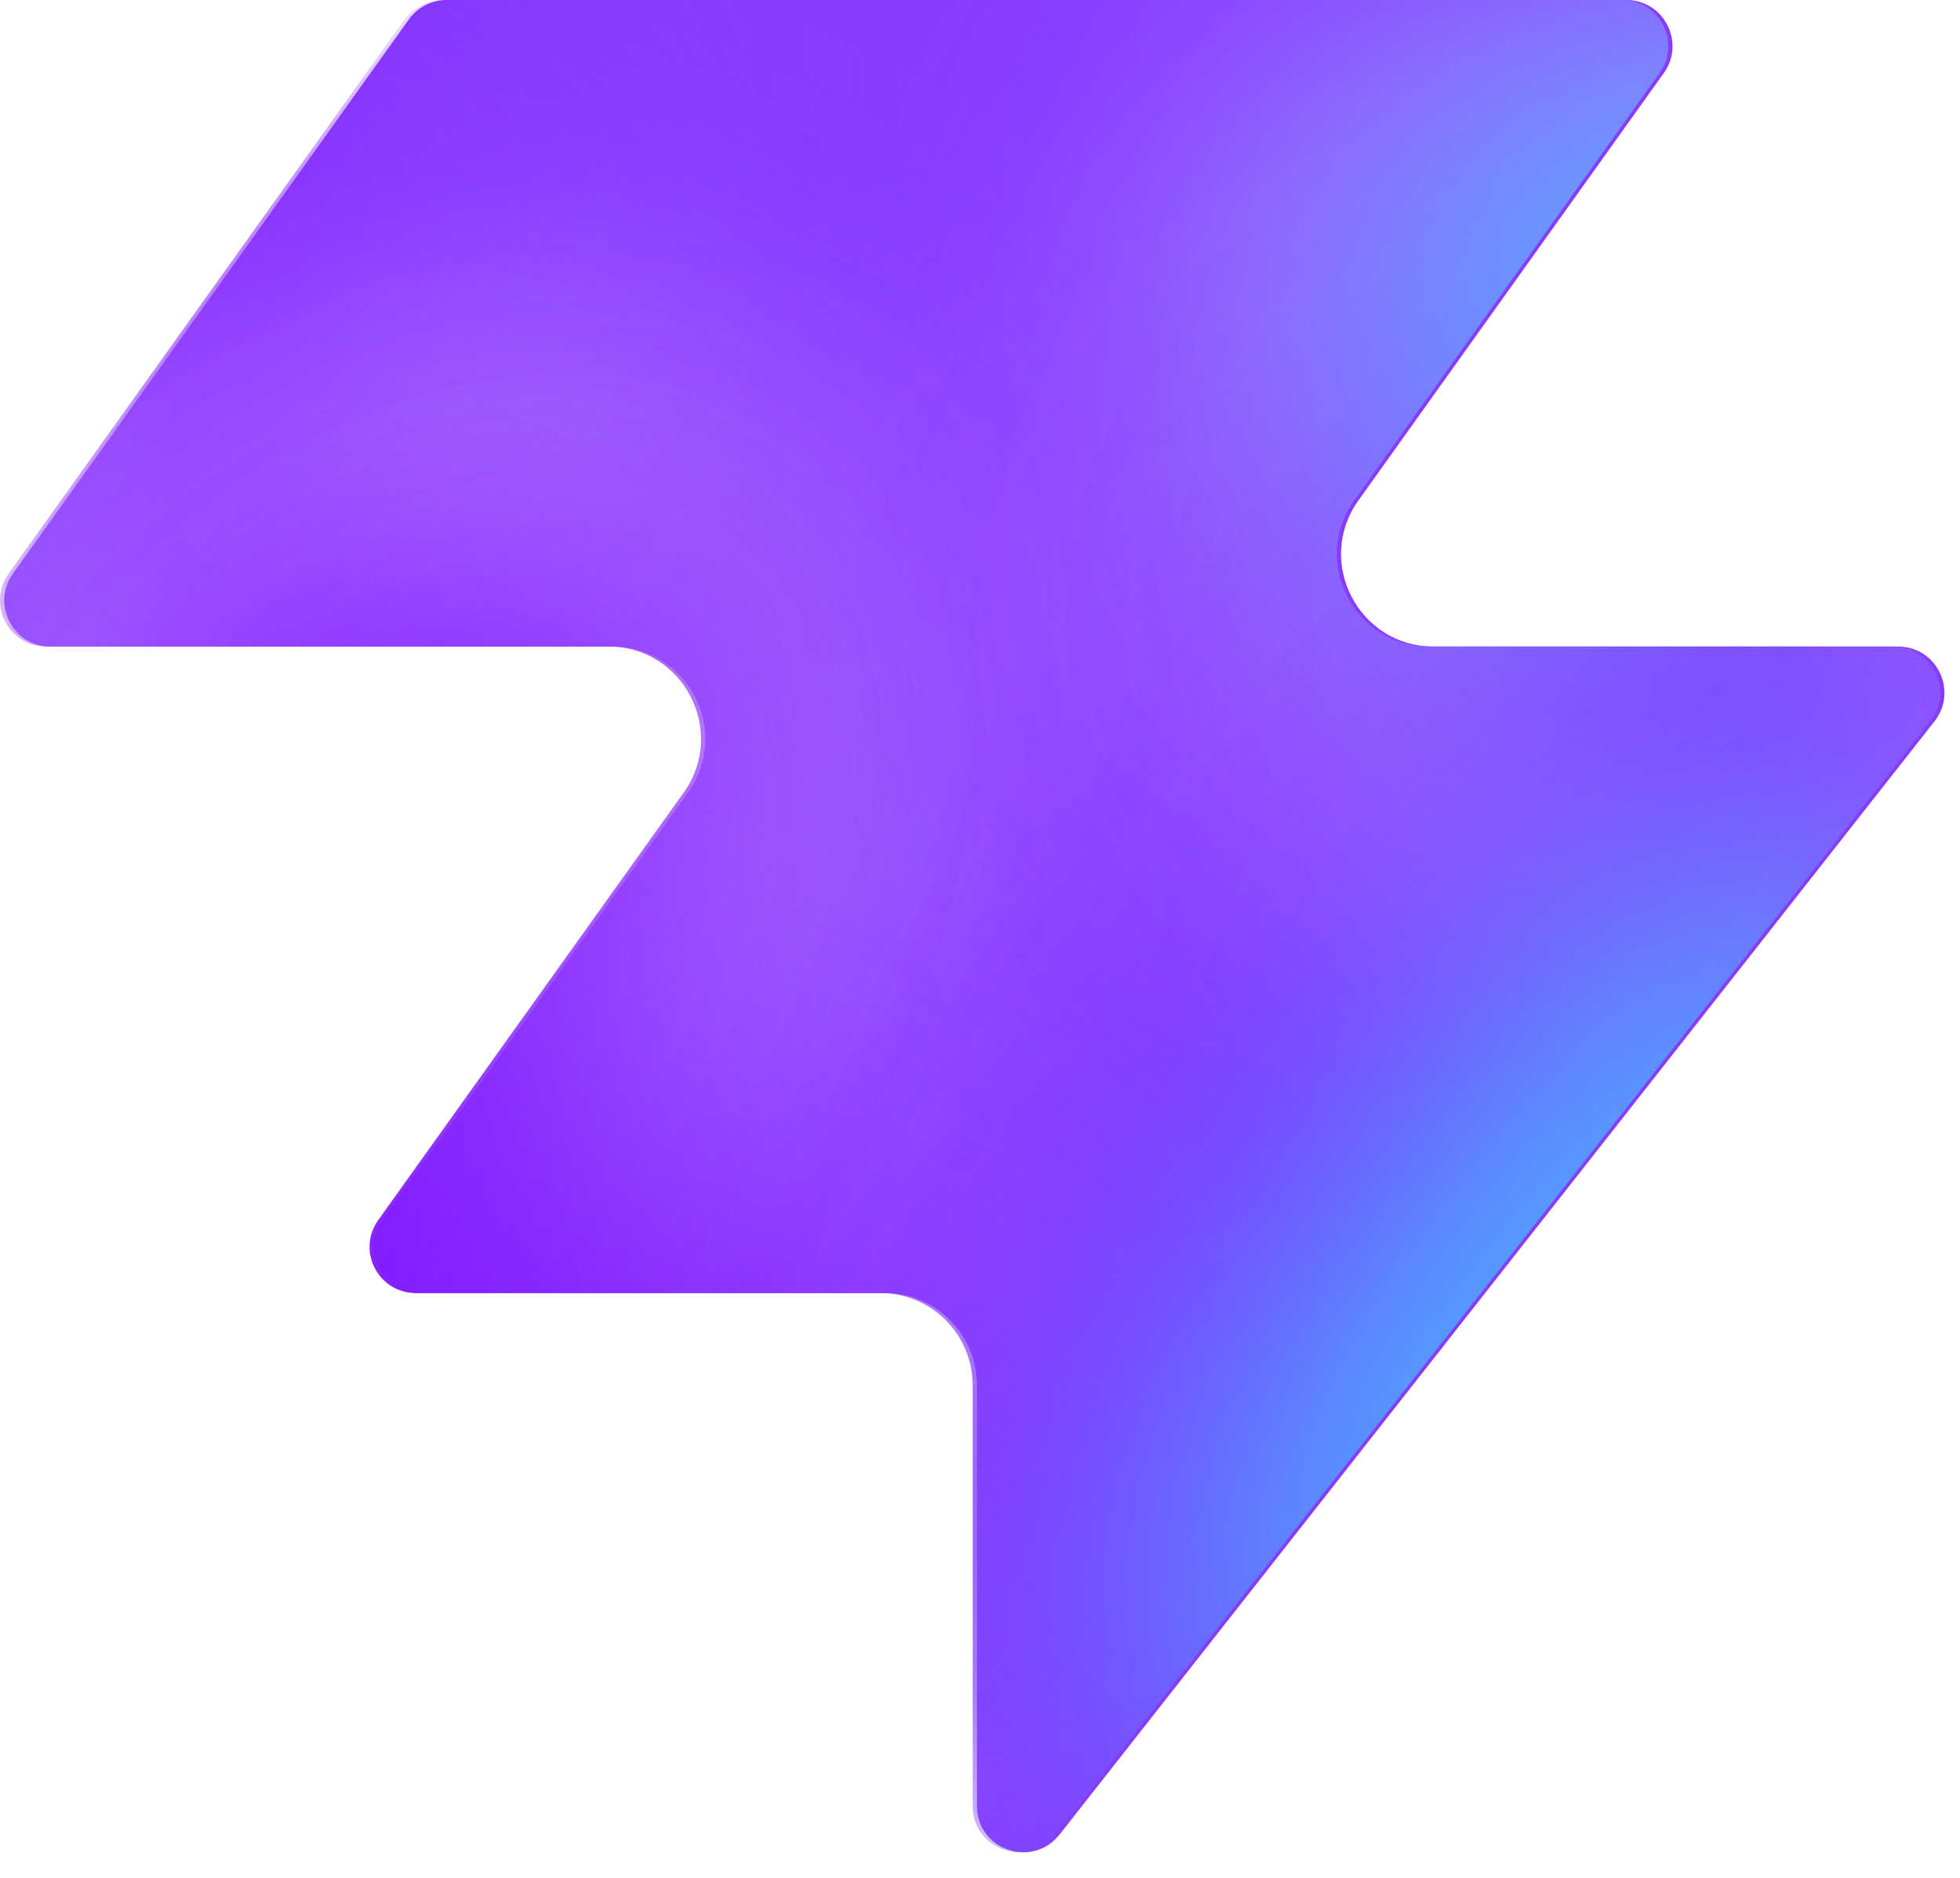
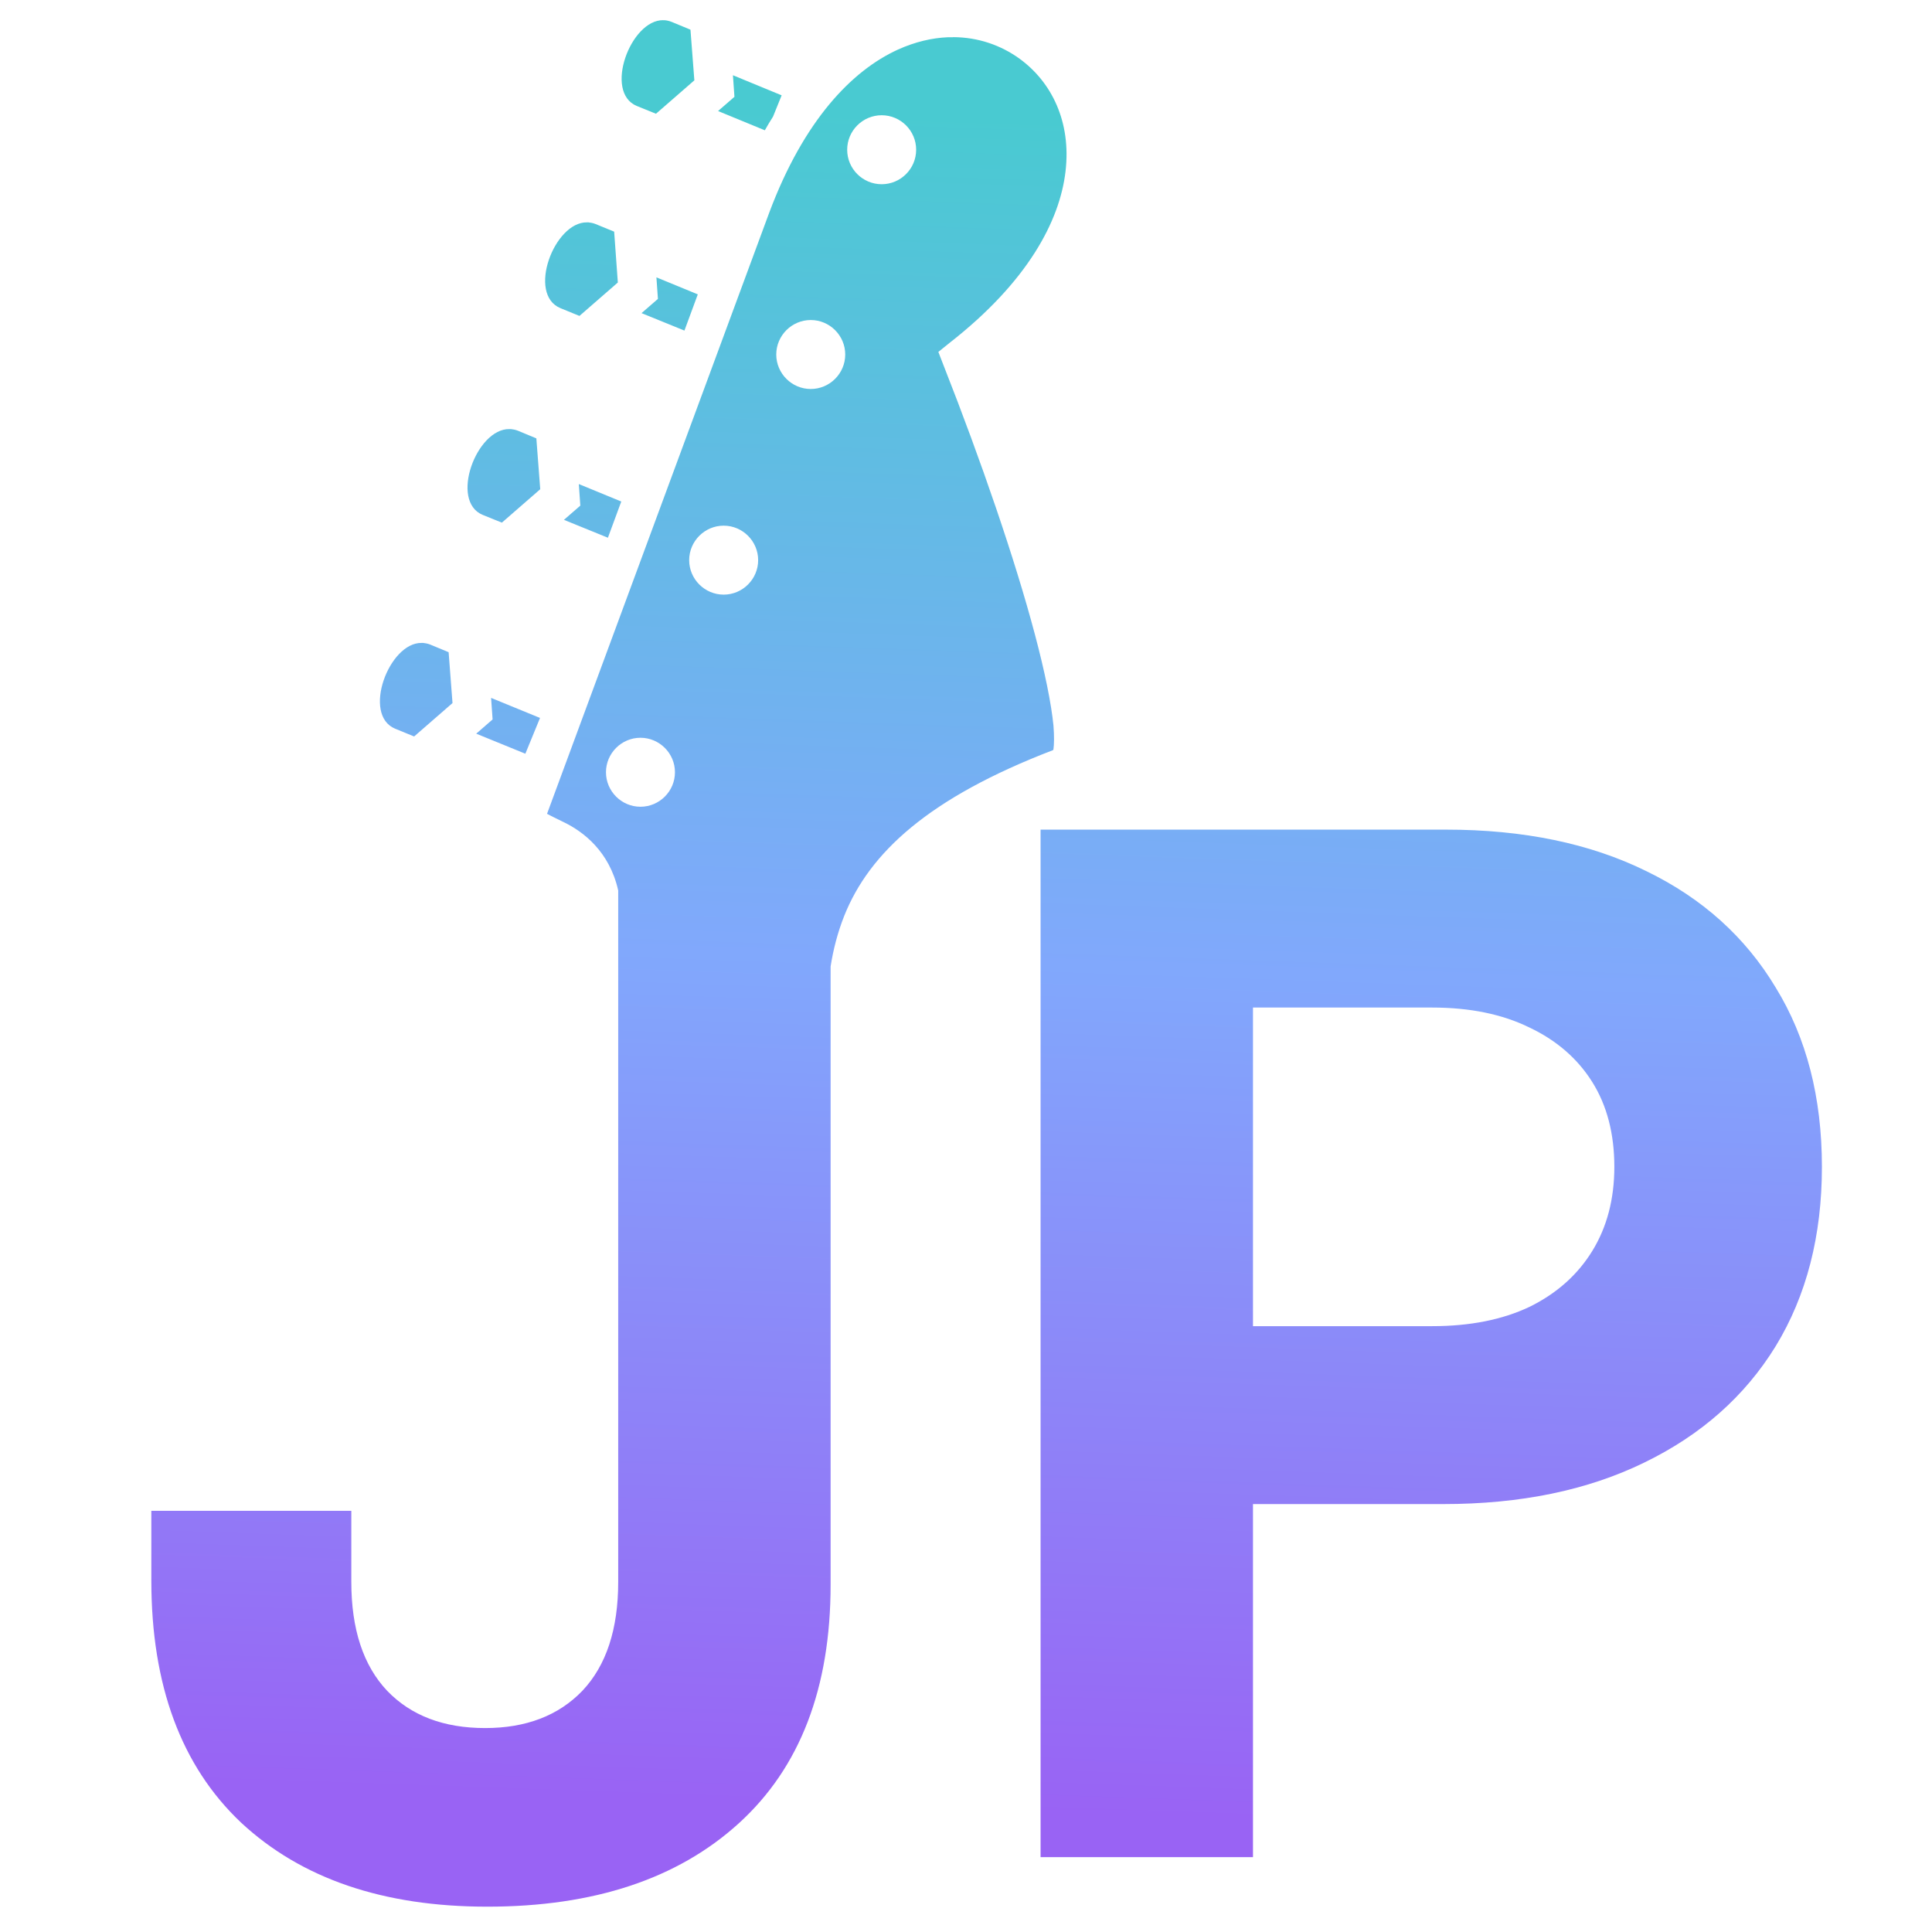
- <svg xmlns="http://www.w3.org/2000/svg" width="48" height="46" fill="none" viewBox="0 0 48 46">
-   <path fill="#863bff" d="M25.946 44.938c-.664.845-2.021.375-2.021-.698V33.937a2.26 2.26 0 0 0-2.262-2.262H10.287c-.92 0-1.456-1.04-.92-1.788l7.48-10.471c1.07-1.497 0-3.578-1.842-3.578H1.237c-.92 0-1.456-1.04-.92-1.788L10.013.474c.214-.297.556-.474.92-.474h28.894c.92 0 1.456 1.04.92 1.788l-7.48 10.471c-1.07 1.498 0 3.579 1.842 3.579h11.377c.943 0 1.473 1.088.89 1.83L25.947 44.94z" style="fill:#863bff;fill:color(display-p3 .525 .23 1);fill-opacity:1" />
-   <mask id="a" width="48" height="46" x="0" y="0" maskUnits="userSpaceOnUse" style="mask-type:alpha">
-     <path fill="#000" d="M25.842 44.938c-.664.844-2.021.375-2.021-.698V33.937a2.26 2.26 0 0 0-2.262-2.262H10.183c-.92 0-1.456-1.04-.92-1.788l7.48-10.471c1.07-1.498 0-3.579-1.842-3.579H1.133c-.92 0-1.456-1.04-.92-1.787L9.91.473c.214-.297.556-.474.92-.474h28.894c.92 0 1.456 1.04.92 1.788l-7.48 10.471c-1.07 1.498 0 3.578 1.842 3.578h11.377c.943 0 1.473 1.088.89 1.832L25.843 44.94z" style="fill:#000;fill-opacity:1" />
-   </mask>
-   <g mask="url(#a)">
-     <g filter="url(#b)">
-       <ellipse cx="5.508" cy="14.704" fill="#ede6ff" rx="5.508" ry="14.704" style="fill:#ede6ff;fill:color(display-p3 .927 .903 1);fill-opacity:1" transform="matrix(.00324 1 1 -.00324 -4.47 31.516)" />
-     </g>
-     <g filter="url(#c)">
-       <ellipse cx="10.399" cy="29.851" fill="#ede6ff" rx="10.399" ry="29.851" style="fill:#ede6ff;fill:color(display-p3 .927 .903 1);fill-opacity:1" transform="matrix(.00324 1 1 -.00324 -39.328 7.883)" />
-     </g>
-     <g filter="url(#d)">
-       <ellipse cx="5.508" cy="30.487" fill="#7e14ff" rx="5.508" ry="30.487" style="fill:#7e14ff;fill:color(display-p3 .492 .077 1);fill-opacity:1" transform="rotate(89.814 -25.913 -14.639)scale(1 -1)" />
-     </g>
-     <g filter="url(#e)">
-       <ellipse cx="5.508" cy="30.599" fill="#7e14ff" rx="5.508" ry="30.599" style="fill:#7e14ff;fill:color(display-p3 .492 .077 1);fill-opacity:1" transform="rotate(89.814 -32.644 -3.334)scale(1 -1)" />
-     </g>
-     <g filter="url(#f)">
-       <ellipse cx="5.508" cy="30.599" fill="#7e14ff" rx="5.508" ry="30.599" style="fill:#7e14ff;fill:color(display-p3 .492 .077 1);fill-opacity:1" transform="matrix(.00324 1 1 -.00324 -34.34 30.47)" />
-     </g>
-     <g filter="url(#g)">
-       <ellipse cx="14.072" cy="22.078" fill="#ede6ff" rx="14.072" ry="22.078" style="fill:#ede6ff;fill:color(display-p3 .927 .903 1);fill-opacity:1" transform="rotate(93.35 24.506 48.493)scale(-1 1)" />
-     </g>
-     <g filter="url(#h)">
-       <ellipse cx="3.47" cy="21.501" fill="#7e14ff" rx="3.47" ry="21.501" style="fill:#7e14ff;fill:color(display-p3 .492 .077 1);fill-opacity:1" transform="rotate(89.009 28.708 47.59)scale(-1 1)" />
-     </g>
-     <g filter="url(#i)">
-       <ellipse cx="3.47" cy="21.501" fill="#7e14ff" rx="3.47" ry="21.501" style="fill:#7e14ff;fill:color(display-p3 .492 .077 1);fill-opacity:1" transform="rotate(89.009 28.708 47.59)scale(-1 1)" />
-     </g>
-     <g filter="url(#j)">
-       <ellipse cx=".387" cy="8.972" fill="#7e14ff" rx="4.407" ry="29.108" style="fill:#7e14ff;fill:color(display-p3 .492 .077 1);fill-opacity:1" transform="rotate(39.51 .387 8.972)" />
-     </g>
-     <g filter="url(#k)">
-       <ellipse cx="47.523" cy="-6.092" fill="#7e14ff" rx="4.407" ry="29.108" style="fill:#7e14ff;fill:color(display-p3 .492 .077 1);fill-opacity:1" transform="rotate(37.892 47.523 -6.092)" />
-     </g>
-     <g filter="url(#l)">
-       <ellipse cx="41.412" cy="6.333" fill="#47bfff" rx="5.971" ry="9.665" style="fill:#47bfff;fill:color(display-p3 .28 .748 1);fill-opacity:1" transform="rotate(37.892 41.412 6.333)" />
-     </g>
-     <g filter="url(#m)">
-       <ellipse cx="-1.879" cy="38.332" fill="#7e14ff" rx="4.407" ry="29.108" style="fill:#7e14ff;fill:color(display-p3 .492 .077 1);fill-opacity:1" transform="rotate(37.892 -1.88 38.332)" />
-     </g>
-     <g filter="url(#n)">
-       <ellipse cx="-1.879" cy="38.332" fill="#7e14ff" rx="4.407" ry="29.108" style="fill:#7e14ff;fill:color(display-p3 .492 .077 1);fill-opacity:1" transform="rotate(37.892 -1.88 38.332)" />
-     </g>
-     <g filter="url(#o)">
-       <ellipse cx="35.651" cy="29.907" fill="#7e14ff" rx="4.407" ry="29.108" style="fill:#7e14ff;fill:color(display-p3 .492 .077 1);fill-opacity:1" transform="rotate(37.892 35.651 29.907)" />
-     </g>
-     <g filter="url(#p)">
-       <ellipse cx="38.418" cy="32.4" fill="#47bfff" rx="5.971" ry="15.297" style="fill:#47bfff;fill:color(display-p3 .28 .748 1);fill-opacity:1" transform="rotate(37.892 38.418 32.4)" />
-     </g>
+ <svg xmlns="http://www.w3.org/2000/svg" xmlns:xlink="http://www.w3.org/1999/xlink" width="512" height="512" viewBox="0 0 512 512" version="1.1" id="svg1" xml:space="preserve">
+   <defs id="defs1">
+     <linearGradient id="linearGradient4">
+       <stop style="stop-color:#49cad1;stop-opacity:1;" offset="0" id="stop4" />
+       <stop style="stop-color:#81a8fc;stop-opacity:1;" offset="0.5" id="stop6" />
+       <stop style="stop-color:#9963f4;stop-opacity:1;" offset="1" id="stop5" />
+     </linearGradient>
+     <linearGradient xlink:href="#linearGradient4" id="linearGradient5" x1="65.388" y1="9.822" x2="52.617" y2="375.539" gradientUnits="userSpaceOnUse" gradientTransform="matrix(1.226572,0,0,1.226572,189.0943,18.9806)" />
+   </defs>
+   <g id="layer1">
+     <path id="text1-2" style="font-size:305.145px;font-family:Inter;-inkscape-font-specification:'Inter, @opsz=32,wght=700';font-variation-settings:'opsz' 32, 'wght' 700;white-space:pre;fill:url(#linearGradient5);stroke:#dcffff;stroke-width:6.133;stroke-opacity:0" d="M 275.764,492.165 V 219.861 h 107.46 q 30.703,0 52.999,10.965 22.296,10.783 34.358,30.886 12.245,19.92 12.245,47.516 0,27.413 -12.245,47.516 -12.245,19.92 -34.906,30.886 -22.479,10.965 -53.182,10.965 h -75.478 v -47.151 h 72.554 q 14.986,0 25.768,-5.117 10.783,-5.3 16.631,-14.803 5.848,-9.503 5.848,-22.296 0,-13.158 -5.848,-22.479 -5.848,-9.32 -16.631,-14.438 -10.783,-5.3 -25.768,-5.3 h -47.516 V 492.165 Z M 175.783,5.346 c -8.683,-0.143 -15.824,19.113 -7.026,22.735 l 5.084,2.063 10.17,-8.854 -1.03,-13.425 -4.969,-2.055 c -0.628,-0.246 -1.2,-0.388 -1.828,-0.446 h -0.4 z m 76.776,4.499 -0.002,0.024 h -1.313 c -4.227,0.171 -8.74,1.211 -13.31,3.284 -12.11,5.524 -24.905,18.662 -34.102,43.265 l -58.78,159.033 -0.058,0.115 v 0.113 c 0.514,0.286 2.055,1.086 4.569,2.285 4.978,2.438 11.942,7.63 14.268,18.027 v 183.219 c 0,12.549 -3.168,22.174 -9.504,28.875 -6.335,6.579 -14.924,9.868 -25.768,9.868 -10.965,0 -19.617,-3.288 -25.952,-9.868 -6.335,-6.701 -9.504,-16.326 -9.504,-28.875 V 400.386 H 40.106 v 18.458 c 0,27.779 7.921,49.162 23.76,64.148 15.961,14.864 37.708,22.296 65.243,22.296 28.266,0 50.5,-7.372 66.704,-22.114 16.204,-14.742 24.306,-35.82 24.306,-63.233 V 256.125 c 0.704,-4.474 1.836,-8.914 3.591,-13.368 6.683,-16.794 22.449,-31.362 55.409,-43.986 0,-0.037 0.002,-0.056 0.005,-0.065 0.006,-0.013 0.021,-0.034 0.053,-0.163 0.171,-1.142 0.228,-3.428 0,-6.284 -0.571,-5.769 -2.283,-14.223 -4.911,-24.105 -5.255,-19.822 -14.169,-45.815 -24.222,-71.35 l -1.37,-3.541 2.971,-2.398 c 20.622,-16.109 29.189,-32.218 30.731,-45.448 1.542,-13.173 -3.711,-23.695 -12.165,-29.847 -4.97,-3.605 -11.025,-5.708 -17.651,-5.726 z m -58.324,10.095 0.4,5.718 -4.341,3.768 12.395,5.103 c 0.685,-1.24 1.428,-2.446 2.17,-3.617 l 2.285,-5.649 z m 39.416,10.601 c 5.027,0 9.139,4.092 9.139,9.142 0,5.05 -4.112,9.139 -9.139,9.139 -5.027,0 -9.139,-4.09 -9.139,-9.139 0,-5.05 4.112,-9.142 9.139,-9.142 z m -78.089,28.391 c -8.683,-0.171 -15.938,19.081 -7.026,22.737 l 5.026,2.055 10.17,-8.854 -0.973,-13.48 -5.026,-2.058 c -0.628,-0.228 -1.199,-0.343 -1.77,-0.4 z m 18.394,14.568 0.4,5.711 -4.341,3.771 11.367,4.626 3.541,-9.597 z m 40.901,11.31 c 5.027,0 9.139,4.112 9.139,9.139 0,5.027 -4.113,9.139 -9.139,9.139 -5.027,0 -9.139,-4.113 -9.139,-9.139 0,-5.027 4.113,-9.139 9.139,-9.139 z m -79.859,28.903 c -8.74,-0.171 -15.881,19.081 -7.084,22.737 l 5.084,2.055 10.17,-8.854 -1.03,-13.48 -4.969,-2.058 c -0.628,-0.229 -1.199,-0.343 -1.77,-0.4 z m 18.394,14.568 0.4,5.711 -4.341,3.771 11.652,4.741 3.541,-9.597 z m 38.388,11.025 c 5.027,0 9.139,4.112 9.139,9.139 0,5.027 -4.113,9.139 -9.139,9.139 -5.027,0 -9.142,-4.113 -9.142,-9.139 0,-5.027 4.115,-9.139 9.142,-9.139 z m -80.031,31.076 c -8.683,-0.171 -15.869,19.079 -7.026,22.735 l 5.026,2.055 10.17,-8.854 -1.028,-13.48 -4.971,-2.058 c -0.628,-0.229 -1.199,-0.341 -1.77,-0.398 z m 18.394,14.566 0.4,5.711 -4.341,3.771 13.023,5.314 3.886,-9.482 z m 39.586,10.567 c 5.027,0 9.142,4.112 9.142,9.139 0,5.027 -4.115,9.142 -9.142,9.142 -5.027,0 -9.139,-4.115 -9.139,-9.142 0,-5.027 4.113,-9.139 9.139,-9.139 z" />
  </g>
-   <defs>
-     <filter id="b" width="60.045" height="41.654" x="-19.77" y="16.149" color-interpolation-filters="sRGB" filterUnits="userSpaceOnUse">
-       <feFlood flood-opacity="0" result="BackgroundImageFix" />
-       <feBlend in="SourceGraphic" in2="BackgroundImageFix" result="shape" />
-       <feGaussianBlur result="effect1_foregroundBlur_2002_17158" stdDeviation="7.659" />
-     </filter>
-     <filter id="c" width="90.34" height="51.437" x="-54.613" y="-7.533" color-interpolation-filters="sRGB" filterUnits="userSpaceOnUse">
-       <feFlood flood-opacity="0" result="BackgroundImageFix" />
-       <feBlend in="SourceGraphic" in2="BackgroundImageFix" result="shape" />
-       <feGaussianBlur result="effect1_foregroundBlur_2002_17158" stdDeviation="7.659" />
-     </filter>
-     <filter id="d" width="79.355" height="29.4" x="-49.64" y="2.03" color-interpolation-filters="sRGB" filterUnits="userSpaceOnUse">
-       <feFlood flood-opacity="0" result="BackgroundImageFix" />
-       <feBlend in="SourceGraphic" in2="BackgroundImageFix" result="shape" />
-       <feGaussianBlur result="effect1_foregroundBlur_2002_17158" stdDeviation="4.596" />
-     </filter>
-     <filter id="e" width="79.579" height="29.4" x="-45.045" y="20.029" color-interpolation-filters="sRGB" filterUnits="userSpaceOnUse">
-       <feFlood flood-opacity="0" result="BackgroundImageFix" />
-       <feBlend in="SourceGraphic" in2="BackgroundImageFix" result="shape" />
-       <feGaussianBlur result="effect1_foregroundBlur_2002_17158" stdDeviation="4.596" />
-     </filter>
-     <filter id="f" width="79.579" height="29.4" x="-43.513" y="21.178" color-interpolation-filters="sRGB" filterUnits="userSpaceOnUse">
-       <feFlood flood-opacity="0" result="BackgroundImageFix" />
-       <feBlend in="SourceGraphic" in2="BackgroundImageFix" result="shape" />
-       <feGaussianBlur result="effect1_foregroundBlur_2002_17158" stdDeviation="4.596" />
-     </filter>
-     <filter id="g" width="74.749" height="58.852" x="15.756" y="-17.901" color-interpolation-filters="sRGB" filterUnits="userSpaceOnUse">
-       <feFlood flood-opacity="0" result="BackgroundImageFix" />
-       <feBlend in="SourceGraphic" in2="BackgroundImageFix" result="shape" />
-       <feGaussianBlur result="effect1_foregroundBlur_2002_17158" stdDeviation="7.659" />
-     </filter>
-     <filter id="h" width="61.377" height="25.362" x="23.548" y="2.284" color-interpolation-filters="sRGB" filterUnits="userSpaceOnUse">
-       <feFlood flood-opacity="0" result="BackgroundImageFix" />
-       <feBlend in="SourceGraphic" in2="BackgroundImageFix" result="shape" />
-       <feGaussianBlur result="effect1_foregroundBlur_2002_17158" stdDeviation="4.596" />
-     </filter>
-     <filter id="i" width="61.377" height="25.362" x="23.548" y="2.284" color-interpolation-filters="sRGB" filterUnits="userSpaceOnUse">
-       <feFlood flood-opacity="0" result="BackgroundImageFix" />
-       <feBlend in="SourceGraphic" in2="BackgroundImageFix" result="shape" />
-       <feGaussianBlur result="effect1_foregroundBlur_2002_17158" stdDeviation="4.596" />
-     </filter>
-     <filter id="j" width="56.045" height="63.649" x="-27.636" y="-22.853" color-interpolation-filters="sRGB" filterUnits="userSpaceOnUse">
-       <feFlood flood-opacity="0" result="BackgroundImageFix" />
-       <feBlend in="SourceGraphic" in2="BackgroundImageFix" result="shape" />
-       <feGaussianBlur result="effect1_foregroundBlur_2002_17158" stdDeviation="4.596" />
-     </filter>
-     <filter id="k" width="54.814" height="64.646" x="20.116" y="-38.415" color-interpolation-filters="sRGB" filterUnits="userSpaceOnUse">
-       <feFlood flood-opacity="0" result="BackgroundImageFix" />
-       <feBlend in="SourceGraphic" in2="BackgroundImageFix" result="shape" />
-       <feGaussianBlur result="effect1_foregroundBlur_2002_17158" stdDeviation="4.596" />
-     </filter>
-     <filter id="l" width="33.541" height="35.313" x="24.641" y="-11.323" color-interpolation-filters="sRGB" filterUnits="userSpaceOnUse">
-       <feFlood flood-opacity="0" result="BackgroundImageFix" />
-       <feBlend in="SourceGraphic" in2="BackgroundImageFix" result="shape" />
-       <feGaussianBlur result="effect1_foregroundBlur_2002_17158" stdDeviation="4.596" />
-     </filter>
-     <filter id="m" width="54.814" height="64.646" x="-29.286" y="6.009" color-interpolation-filters="sRGB" filterUnits="userSpaceOnUse">
-       <feFlood flood-opacity="0" result="BackgroundImageFix" />
-       <feBlend in="SourceGraphic" in2="BackgroundImageFix" result="shape" />
-       <feGaussianBlur result="effect1_foregroundBlur_2002_17158" stdDeviation="4.596" />
-     </filter>
-     <filter id="n" width="54.814" height="64.646" x="-29.286" y="6.009" color-interpolation-filters="sRGB" filterUnits="userSpaceOnUse">
-       <feFlood flood-opacity="0" result="BackgroundImageFix" />
-       <feBlend in="SourceGraphic" in2="BackgroundImageFix" result="shape" />
-       <feGaussianBlur result="effect1_foregroundBlur_2002_17158" stdDeviation="4.596" />
-     </filter>
-     <filter id="o" width="54.814" height="64.646" x="8.244" y="-2.416" color-interpolation-filters="sRGB" filterUnits="userSpaceOnUse">
-       <feFlood flood-opacity="0" result="BackgroundImageFix" />
-       <feBlend in="SourceGraphic" in2="BackgroundImageFix" result="shape" />
-       <feGaussianBlur result="effect1_foregroundBlur_2002_17158" stdDeviation="4.596" />
-     </filter>
-     <filter id="p" width="39.409" height="43.623" x="18.713" y="10.588" color-interpolation-filters="sRGB" filterUnits="userSpaceOnUse">
-       <feFlood flood-opacity="0" result="BackgroundImageFix" />
-       <feBlend in="SourceGraphic" in2="BackgroundImageFix" result="shape" />
-       <feGaussianBlur result="effect1_foregroundBlur_2002_17158" stdDeviation="4.596" />
-     </filter>
-   </defs>
</svg>
